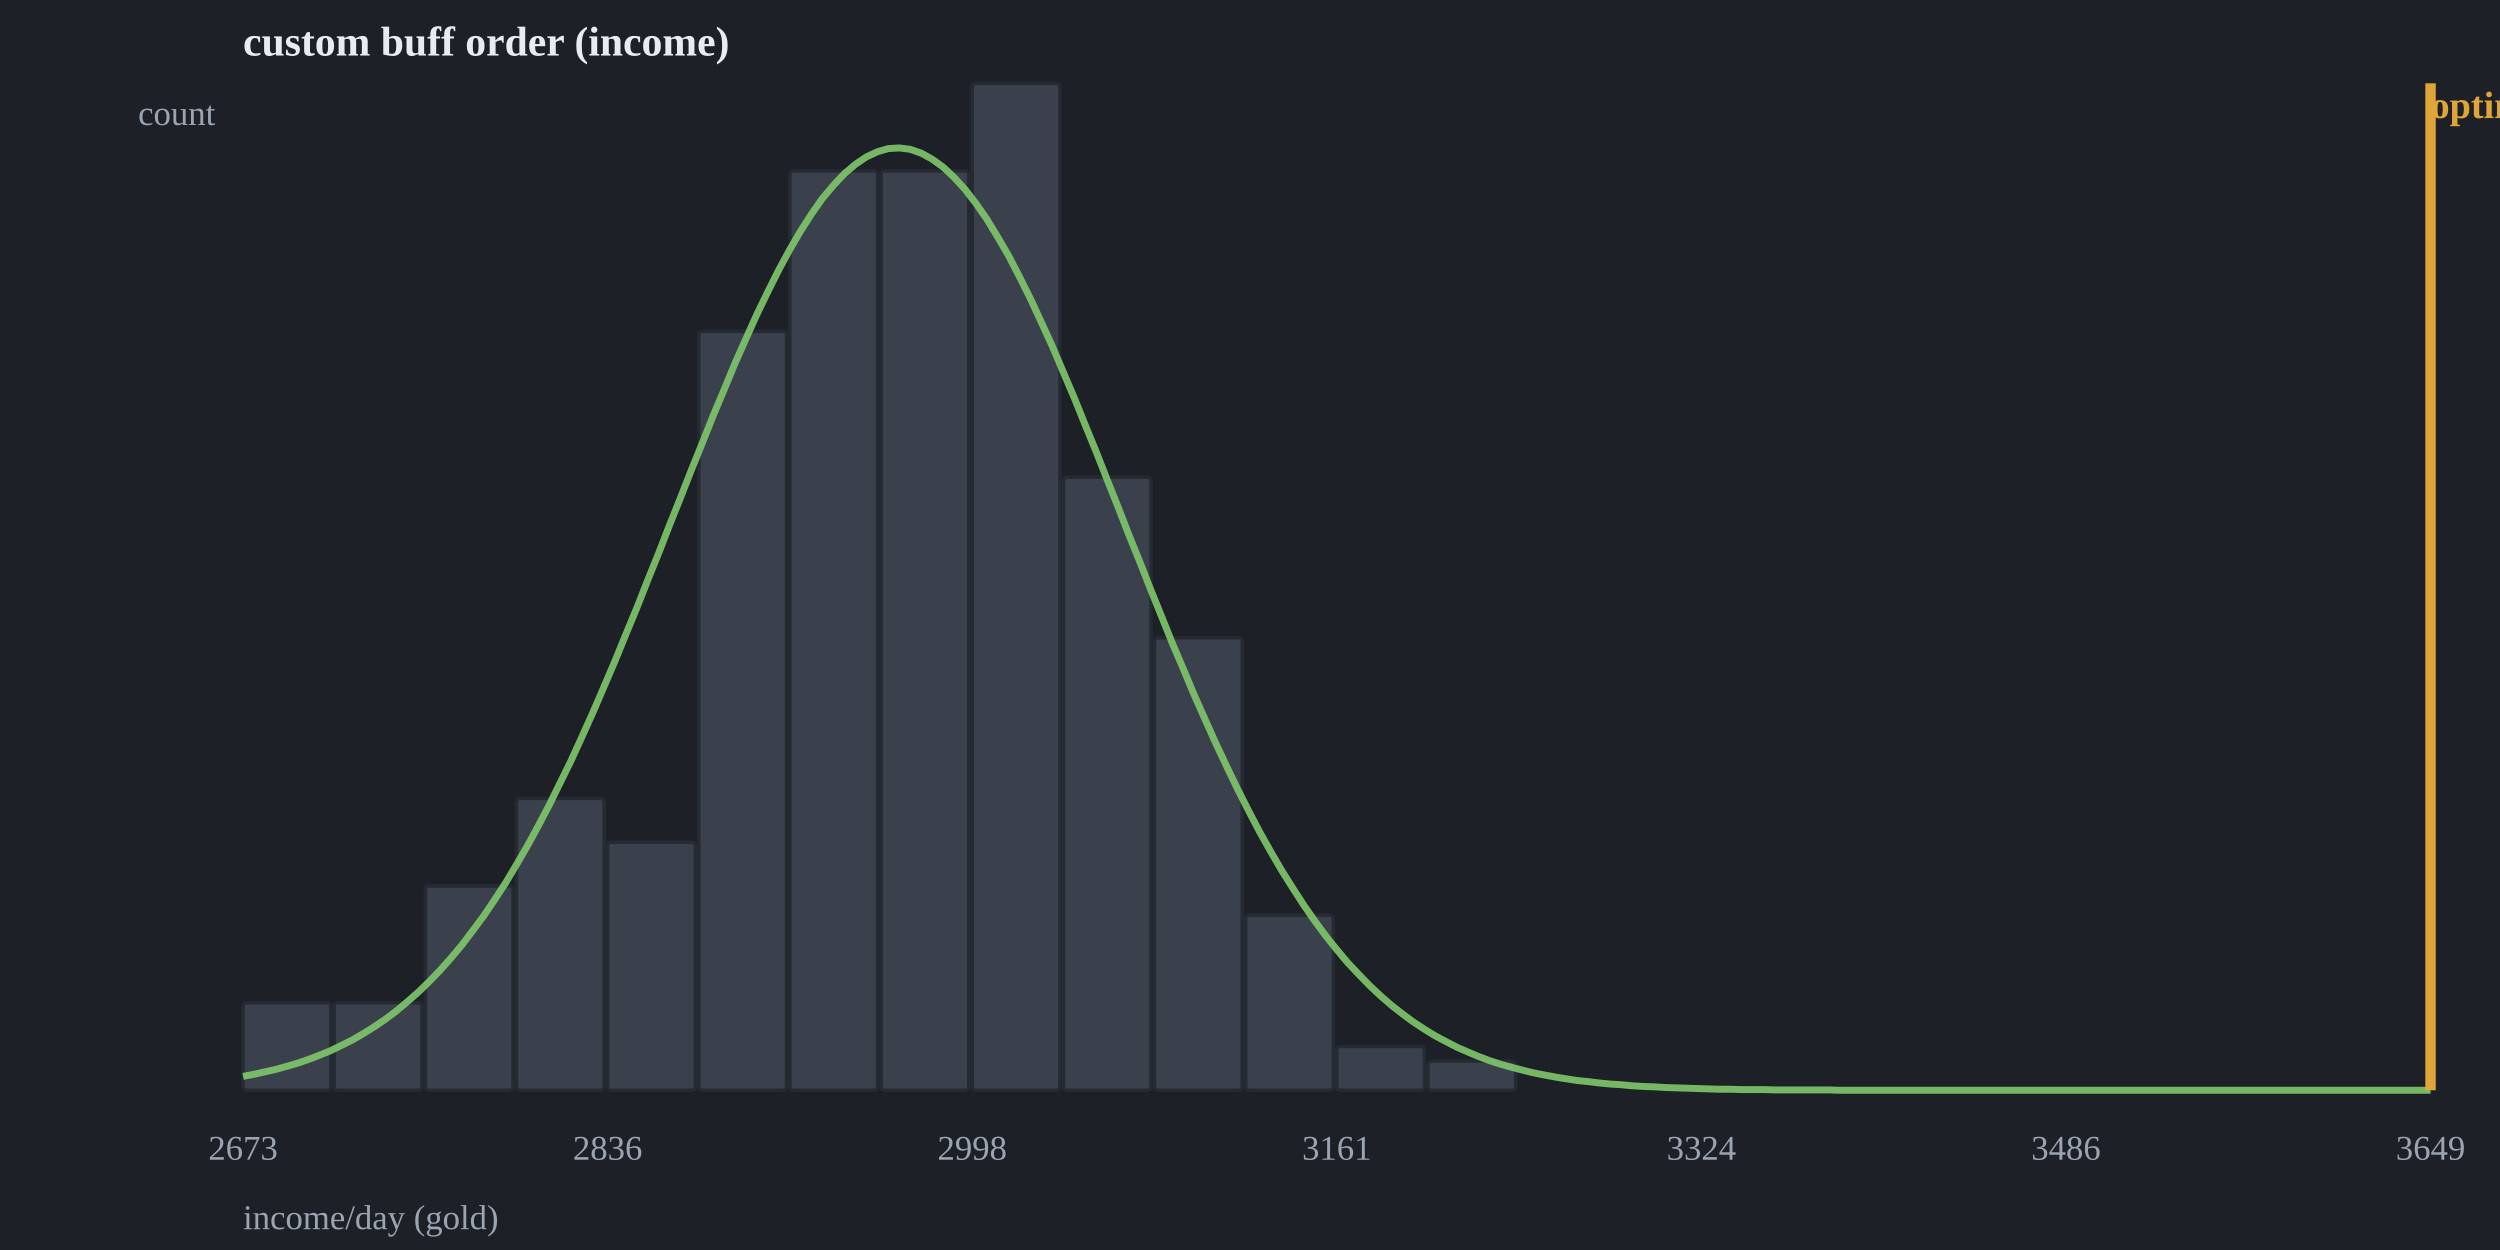
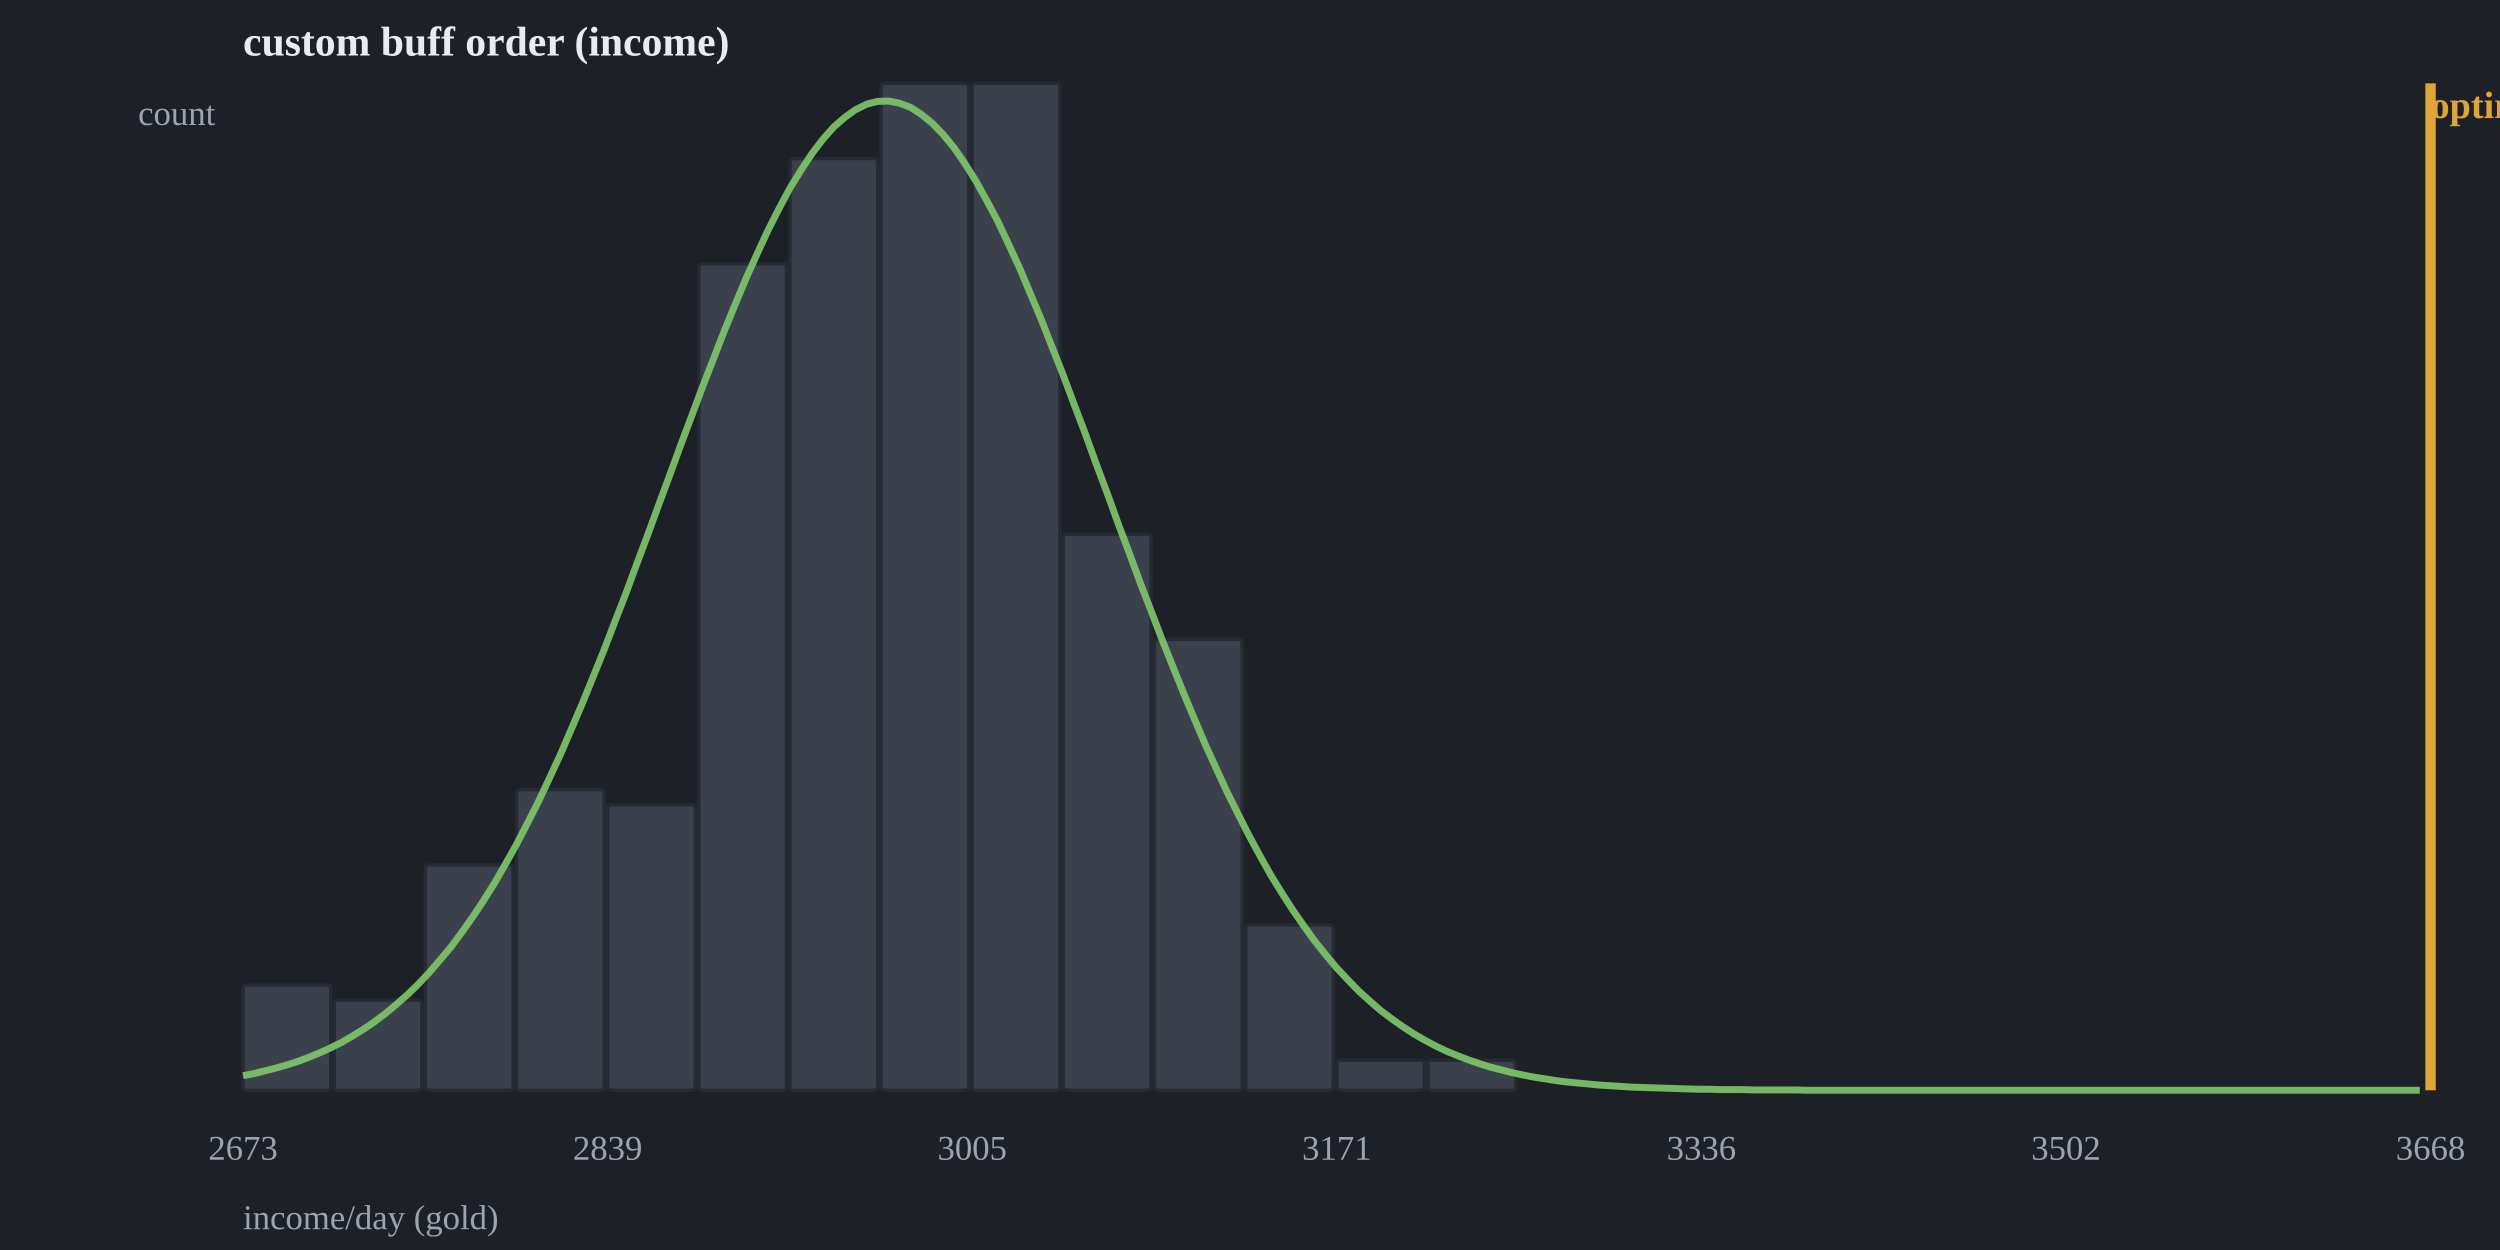
<svg xmlns="http://www.w3.org/2000/svg" viewBox="0 0 720 360" width="100%" role="img" aria-label="custom buff order (income)">
  <rect width="720" height="360" fill="#1d2026" />
  <text x="70" y="16" font-size="12" font-weight="700" fill="#e8ecf2">custom buff order (income)</text>
  <text x="62" y="36" font-size="10" fill="#9aa4b2" text-anchor="end">count</text>
-   <rect x="70" y="288.783" width="25.25" height="25.217" fill="#3a414d" stroke="#252a33" rx="1" />
-   <rect x="96.25" y="288.783" width="25.25" height="25.217" fill="#3a414d" stroke="#252a33" rx="1" />
-   <rect x="122.5" y="255.159" width="25.25" height="58.841" fill="#3a414d" stroke="#252a33" rx="1" />
-   <rect x="148.75" y="229.942" width="25.25" height="84.058" fill="#3a414d" stroke="#252a33" rx="1" />
-   <rect x="175" y="242.551" width="25.25" height="71.449" fill="#3a414d" stroke="#252a33" rx="1" />
-   <rect x="201.25" y="95.449" width="25.25" height="218.551" fill="#3a414d" stroke="#252a33" rx="1" />
-   <rect x="227.5" y="49.217" width="25.25" height="264.783" fill="#3a414d" stroke="#252a33" rx="1" />
-   <rect x="253.75" y="49.217" width="25.25" height="264.783" fill="#3a414d" stroke="#252a33" rx="1" />
+   <rect x="70" y="283.701" width="25.25" height="30.299" fill="#3a414d" stroke="#252a33" rx="1" />
+   <rect x="96.25" y="288.03" width="25.25" height="25.97" fill="#3a414d" stroke="#252a33" rx="1" />
+   <rect x="122.5" y="249.075" width="25.25" height="64.925" fill="#3a414d" stroke="#252a33" rx="1" />
+   <rect x="148.75" y="227.433" width="25.25" height="86.567" fill="#3a414d" stroke="#252a33" rx="1" />
+   <rect x="175" y="231.761" width="25.25" height="82.239" fill="#3a414d" stroke="#252a33" rx="1" />
+   <rect x="201.25" y="75.94" width="25.25" height="238.06" fill="#3a414d" stroke="#252a33" rx="1" />
+   <rect x="227.5" y="45.642" width="25.25" height="268.358" fill="#3a414d" stroke="#252a33" rx="1" />
+   <rect x="253.75" y="24" width="25.25" height="290" fill="#3a414d" stroke="#252a33" rx="1" />
  <rect x="280" y="24" width="25.25" height="290" fill="#3a414d" stroke="#252a33" rx="1" />
-   <rect x="306.25" y="137.478" width="25.25" height="176.522" fill="#3a414d" stroke="#252a33" rx="1" />
-   <rect x="332.5" y="183.71" width="25.25" height="130.29" fill="#3a414d" stroke="#252a33" rx="1" />
-   <rect x="358.75" y="263.565" width="25.25" height="50.435" fill="#3a414d" stroke="#252a33" rx="1" />
-   <rect x="385" y="301.391" width="25.25" height="12.609" fill="#3a414d" stroke="#252a33" rx="1" />
-   <rect x="411.25" y="305.594" width="25.25" height="8.406" fill="#3a414d" stroke="#252a33" rx="1" />
+   <rect x="306.25" y="153.851" width="25.25" height="160.149" fill="#3a414d" stroke="#252a33" rx="1" />
+   <rect x="332.5" y="184.149" width="25.25" height="129.851" fill="#3a414d" stroke="#252a33" rx="1" />
+   <rect x="358.75" y="266.388" width="25.25" height="47.612" fill="#3a414d" stroke="#252a33" rx="1" />
+   <rect x="385" y="305.343" width="25.25" height="8.657" fill="#3a414d" stroke="#252a33" rx="1" />
+   <rect x="411.25" y="305.343" width="25.25" height="8.657" fill="#3a414d" stroke="#252a33" rx="1" />
  <rect x="437.5" y="314" width="25.25" height="0" fill="#3a414d" stroke="#252a33" rx="1" />
  <rect x="463.75" y="314" width="25.25" height="0" fill="#3a414d" stroke="#252a33" rx="1" />
  <rect x="490" y="314" width="25.25" height="0" fill="#3a414d" stroke="#252a33" rx="1" />
  <rect x="516.25" y="314" width="25.25" height="0" fill="#3a414d" stroke="#252a33" rx="1" />
  <rect x="542.5" y="314" width="25.25" height="0" fill="#3a414d" stroke="#252a33" rx="1" />
  <rect x="568.75" y="314" width="25.25" height="0" fill="#3a414d" stroke="#252a33" rx="1" />
  <rect x="595" y="314" width="25.25" height="0" fill="#3a414d" stroke="#252a33" rx="1" />
  <rect x="621.25" y="314" width="25.25" height="0" fill="#3a414d" stroke="#252a33" rx="1" />
  <rect x="647.5" y="314" width="25.25" height="0" fill="#3a414d" stroke="#252a33" rx="1" />
  <rect x="673.75" y="314" width="25.25" height="0" fill="#3a414d" stroke="#252a33" rx="1" />
-   <path d="M70.0 310.0L73.1 309.4L76.3 308.7L79.4 308.0L82.6 307.1L85.7 306.2L88.9 305.1L92.0 303.9L95.2 302.6L98.3 301.1L101.5 299.5L104.6 297.7L107.8 295.7L110.9 293.6L114.1 291.2L117.2 288.6L120.4 285.8L123.5 282.8L126.7 279.5L129.8 276.0L133.0 272.2L136.1 268.1L139.3 263.8L142.4 259.2L145.6 254.3L148.7 249.1L151.9 243.6L155.0 237.9L158.2 231.8L161.3 225.5L164.5 219.0L167.6 212.2L170.8 205.1L173.9 197.9L177.1 190.4L180.2 182.8L183.4 175.1L186.5 167.2L189.7 159.3L192.8 151.3L196.0 143.3L199.1 135.4L202.3 127.5L205.4 119.7L208.6 112.1L211.7 104.6L214.9 97.4L218.0 90.5L221.2 83.9L224.3 77.7L227.5 71.8L230.6 66.5L233.8 61.5L236.9 57.1L240.1 53.3L243.2 50.0L246.4 47.3L249.5 45.2L252.7 43.7L255.8 42.8L259.0 42.6L262.1 43.0L265.3 44.1L268.4 45.8L271.6 48.1L274.7 51.0L277.9 54.5L281.0 58.5L284.2 63.1L287.3 68.2L290.5 73.7L293.6 79.7L296.8 86.1L299.9 92.8L303.1 99.8L306.2 107.1L309.4 114.6L312.5 122.3L315.7 130.1L318.8 138.0L322.0 146.0L325.1 154.0L328.3 161.9L331.4 169.8L334.6 177.7L337.7 185.4L340.9 192.9L344.0 200.3L347.2 207.5L350.3 214.4L353.5 221.2L356.6 227.6L359.8 233.9L362.9 239.8L366.1 245.5L369.2 250.8L372.4 255.9L375.5 260.7L378.7 265.3L381.8 269.5L385.0 273.5L388.1 277.2L391.3 280.6L394.4 283.8L397.6 286.8L400.7 289.5L403.9 292.0L407.0 294.3L410.2 296.4L413.3 298.3L416.5 300.0L419.6 301.6L422.8 303.0L425.9 304.3L429.1 305.5L432.2 306.5L435.4 307.4L438.5 308.2L441.7 309.0L444.8 309.6L448.0 310.2L451.1 310.7L454.3 311.2L457.4 311.5L460.6 311.9L463.7 312.2L466.9 312.4L470.0 312.7L473.2 312.9L476.3 313.0L479.5 313.2L482.6 313.3L485.8 313.4L488.9 313.5L492.1 313.6L495.2 313.7L498.4 313.7L501.5 313.8L504.7 313.8L507.8 313.8L511.0 313.9L514.1 313.9L517.3 313.9L520.4 313.9L523.6 313.9L526.7 313.9L529.9 314.0L533.0 314.0L536.2 314.0L539.3 314.0L542.5 314.0L545.6 314.0L548.8 314.0L551.9 314.0L555.1 314.0L558.2 314.0L561.4 314.0L564.5 314.0L567.7 314.0L570.8 314.0L574.0 314.0L577.1 314.0L580.3 314.0L583.4 314.0L586.6 314.0L589.7 314.0L592.9 314.0L596.0 314.0L599.2 314.0L602.3 314.0L605.5 314.0L608.6 314.0L611.8 314.0L614.9 314.0L618.1 314.0L621.2 314.0L624.4 314.0L627.5 314.0L630.7 314.0L633.8 314.0L637.0 314.0L640.1 314.0L643.3 314.0L646.4 314.0L649.6 314.0L652.7 314.0L655.9 314.0L659.0 314.0L662.2 314.0L665.3 314.0L668.5 314.0L671.6 314.0L674.8 314.0L677.9 314.0L681.1 314.0L684.2 314.0L687.4 314.0L690.5 314.0L693.7 314.0L696.8 314.0L700.0 314.0" fill="none" stroke="#7ec86a" stroke-width="2" opacity="0.9" />
+   <path d="M70.0 309.8L73.2 309.2L76.3 308.4L79.5 307.6L82.6 306.7L85.8 305.7L88.9 304.5L92.1 303.2L95.2 301.8L98.4 300.2L101.5 298.4L104.7 296.4L107.8 294.3L111.0 291.9L114.1 289.3L117.3 286.5L120.4 283.5L123.6 280.1L126.7 276.5L129.9 272.7L133.0 268.5L136.2 264.0L139.3 259.3L142.5 254.2L145.6 248.8L148.8 243.1L151.9 237.1L155.1 230.8L158.2 224.2L161.4 217.3L164.5 210.1L167.7 202.6L170.8 195.0L174.0 187.1L177.1 179.0L180.3 170.8L183.4 162.4L186.6 153.9L189.7 145.4L192.9 136.8L196.0 128.3L199.2 119.8L202.3 111.5L205.5 103.3L208.6 95.3L211.8 87.5L214.9 80.1L218.1 73.0L221.2 66.3L224.4 60.0L227.5 54.2L230.7 49.0L233.8 44.3L237.0 40.1L240.1 36.6L243.3 33.8L246.4 31.6L249.6 30.0L252.7 29.2L255.9 29.1L259.0 29.7L262.2 30.9L265.3 32.9L268.5 35.5L271.6 38.7L274.8 42.6L277.9 47.1L281.1 52.2L284.2 57.8L287.4 63.8L290.5 70.4L293.7 77.3L296.8 84.7L300.0 92.3L303.1 100.2L306.3 108.3L309.4 116.6L312.6 125.0L315.7 133.6L318.9 142.1L322.0 150.7L325.2 159.2L328.3 167.6L331.5 175.9L334.6 184.0L337.8 192.0L340.9 199.7L344.1 207.3L347.2 214.6L350.4 221.6L353.5 228.3L356.7 234.7L359.8 240.8L363.0 246.7L366.1 252.2L369.3 257.4L372.4 262.2L375.6 266.8L378.7 271.1L381.9 275.1L385.0 278.8L388.2 282.2L391.3 285.4L394.5 288.3L397.6 291.0L400.8 293.4L403.9 295.6L407.1 297.7L410.2 299.5L413.4 301.2L416.5 302.7L419.7 304.0L422.8 305.2L426.0 306.3L429.1 307.3L432.3 308.1L435.4 308.9L438.6 309.6L441.7 310.2L444.9 310.7L448.0 311.2L451.2 311.6L454.3 311.9L457.5 312.2L460.6 312.5L463.8 312.7L466.9 312.9L470.1 313.1L473.2 313.2L476.4 313.3L479.5 313.4L482.7 313.5L485.8 313.6L489.0 313.7L492.1 313.7L495.3 313.8L498.4 313.8L501.6 313.8L504.7 313.9L507.9 313.9L511.0 313.9L514.2 313.9L517.3 313.9L520.5 314.0L523.6 314.0L526.8 314.0L529.9 314.0L533.1 314.0L536.2 314.0L539.4 314.0L542.5 314.0L545.7 314.0L548.8 314.0L552.0 314.0L555.1 314.0L558.3 314.0L561.4 314.0L564.6 314.0L567.7 314.0L570.9 314.0L574.0 314.0L577.2 314.0L580.3 314.0L583.5 314.0L586.6 314.0L589.8 314.0L592.9 314.0L596.1 314.0L599.2 314.0L602.4 314.0L605.5 314.0L608.7 314.0L611.8 314.0L615.0 314.0L618.1 314.0L621.3 314.0L624.4 314.0L627.6 314.0L630.7 314.0L633.9 314.0L637.0 314.0L640.2 314.0L643.3 314.0L646.5 314.0L649.6 314.0L652.8 314.0L655.9 314.0L659.1 314.0L662.2 314.0L665.4 314.0L668.5 314.0L671.7 314.0L674.8 314.0L678.0 314.0L681.1 314.0L684.3 314.0L687.4 314.0L690.6 314.0L693.7 314.0L696.9 314.0" fill="none" stroke="#7ec86a" stroke-width="2" opacity="0.9" />
  <line x1="700" y1="24" x2="700" y2="314" stroke="#e0a53a" stroke-width="3" />
-   <text x="700" y="34" font-size="11" fill="#e0a53a" font-weight="700">optimizer 3649</text>
+   <text x="700" y="34" font-size="11" fill="#e0a53a" font-weight="700">optimizer 3668</text>
  <text x="70" y="334" text-anchor="middle" font-size="10" fill="#9aa4b2">2673</text>
-   <text x="175" y="334" text-anchor="middle" font-size="10" fill="#9aa4b2">2836</text>
-   <text x="280" y="334" text-anchor="middle" font-size="10" fill="#9aa4b2">2998</text>
-   <text x="385" y="334" text-anchor="middle" font-size="10" fill="#9aa4b2">3161</text>
-   <text x="490" y="334" text-anchor="middle" font-size="10" fill="#9aa4b2">3324</text>
-   <text x="595" y="334" text-anchor="middle" font-size="10" fill="#9aa4b2">3486</text>
-   <text x="700" y="334" text-anchor="middle" font-size="10" fill="#9aa4b2">3649</text>
+   <text x="175" y="334" text-anchor="middle" font-size="10" fill="#9aa4b2">2839</text>
+   <text x="280" y="334" text-anchor="middle" font-size="10" fill="#9aa4b2">3005</text>
+   <text x="385" y="334" text-anchor="middle" font-size="10" fill="#9aa4b2">3171</text>
+   <text x="490" y="334" text-anchor="middle" font-size="10" fill="#9aa4b2">3336</text>
+   <text x="595" y="334" text-anchor="middle" font-size="10" fill="#9aa4b2">3502</text>
+   <text x="700" y="334" text-anchor="middle" font-size="10" fill="#9aa4b2">3668</text>
  <text x="70" y="354" font-size="10" fill="#9aa4b2">income/day (gold)</text>
</svg>
